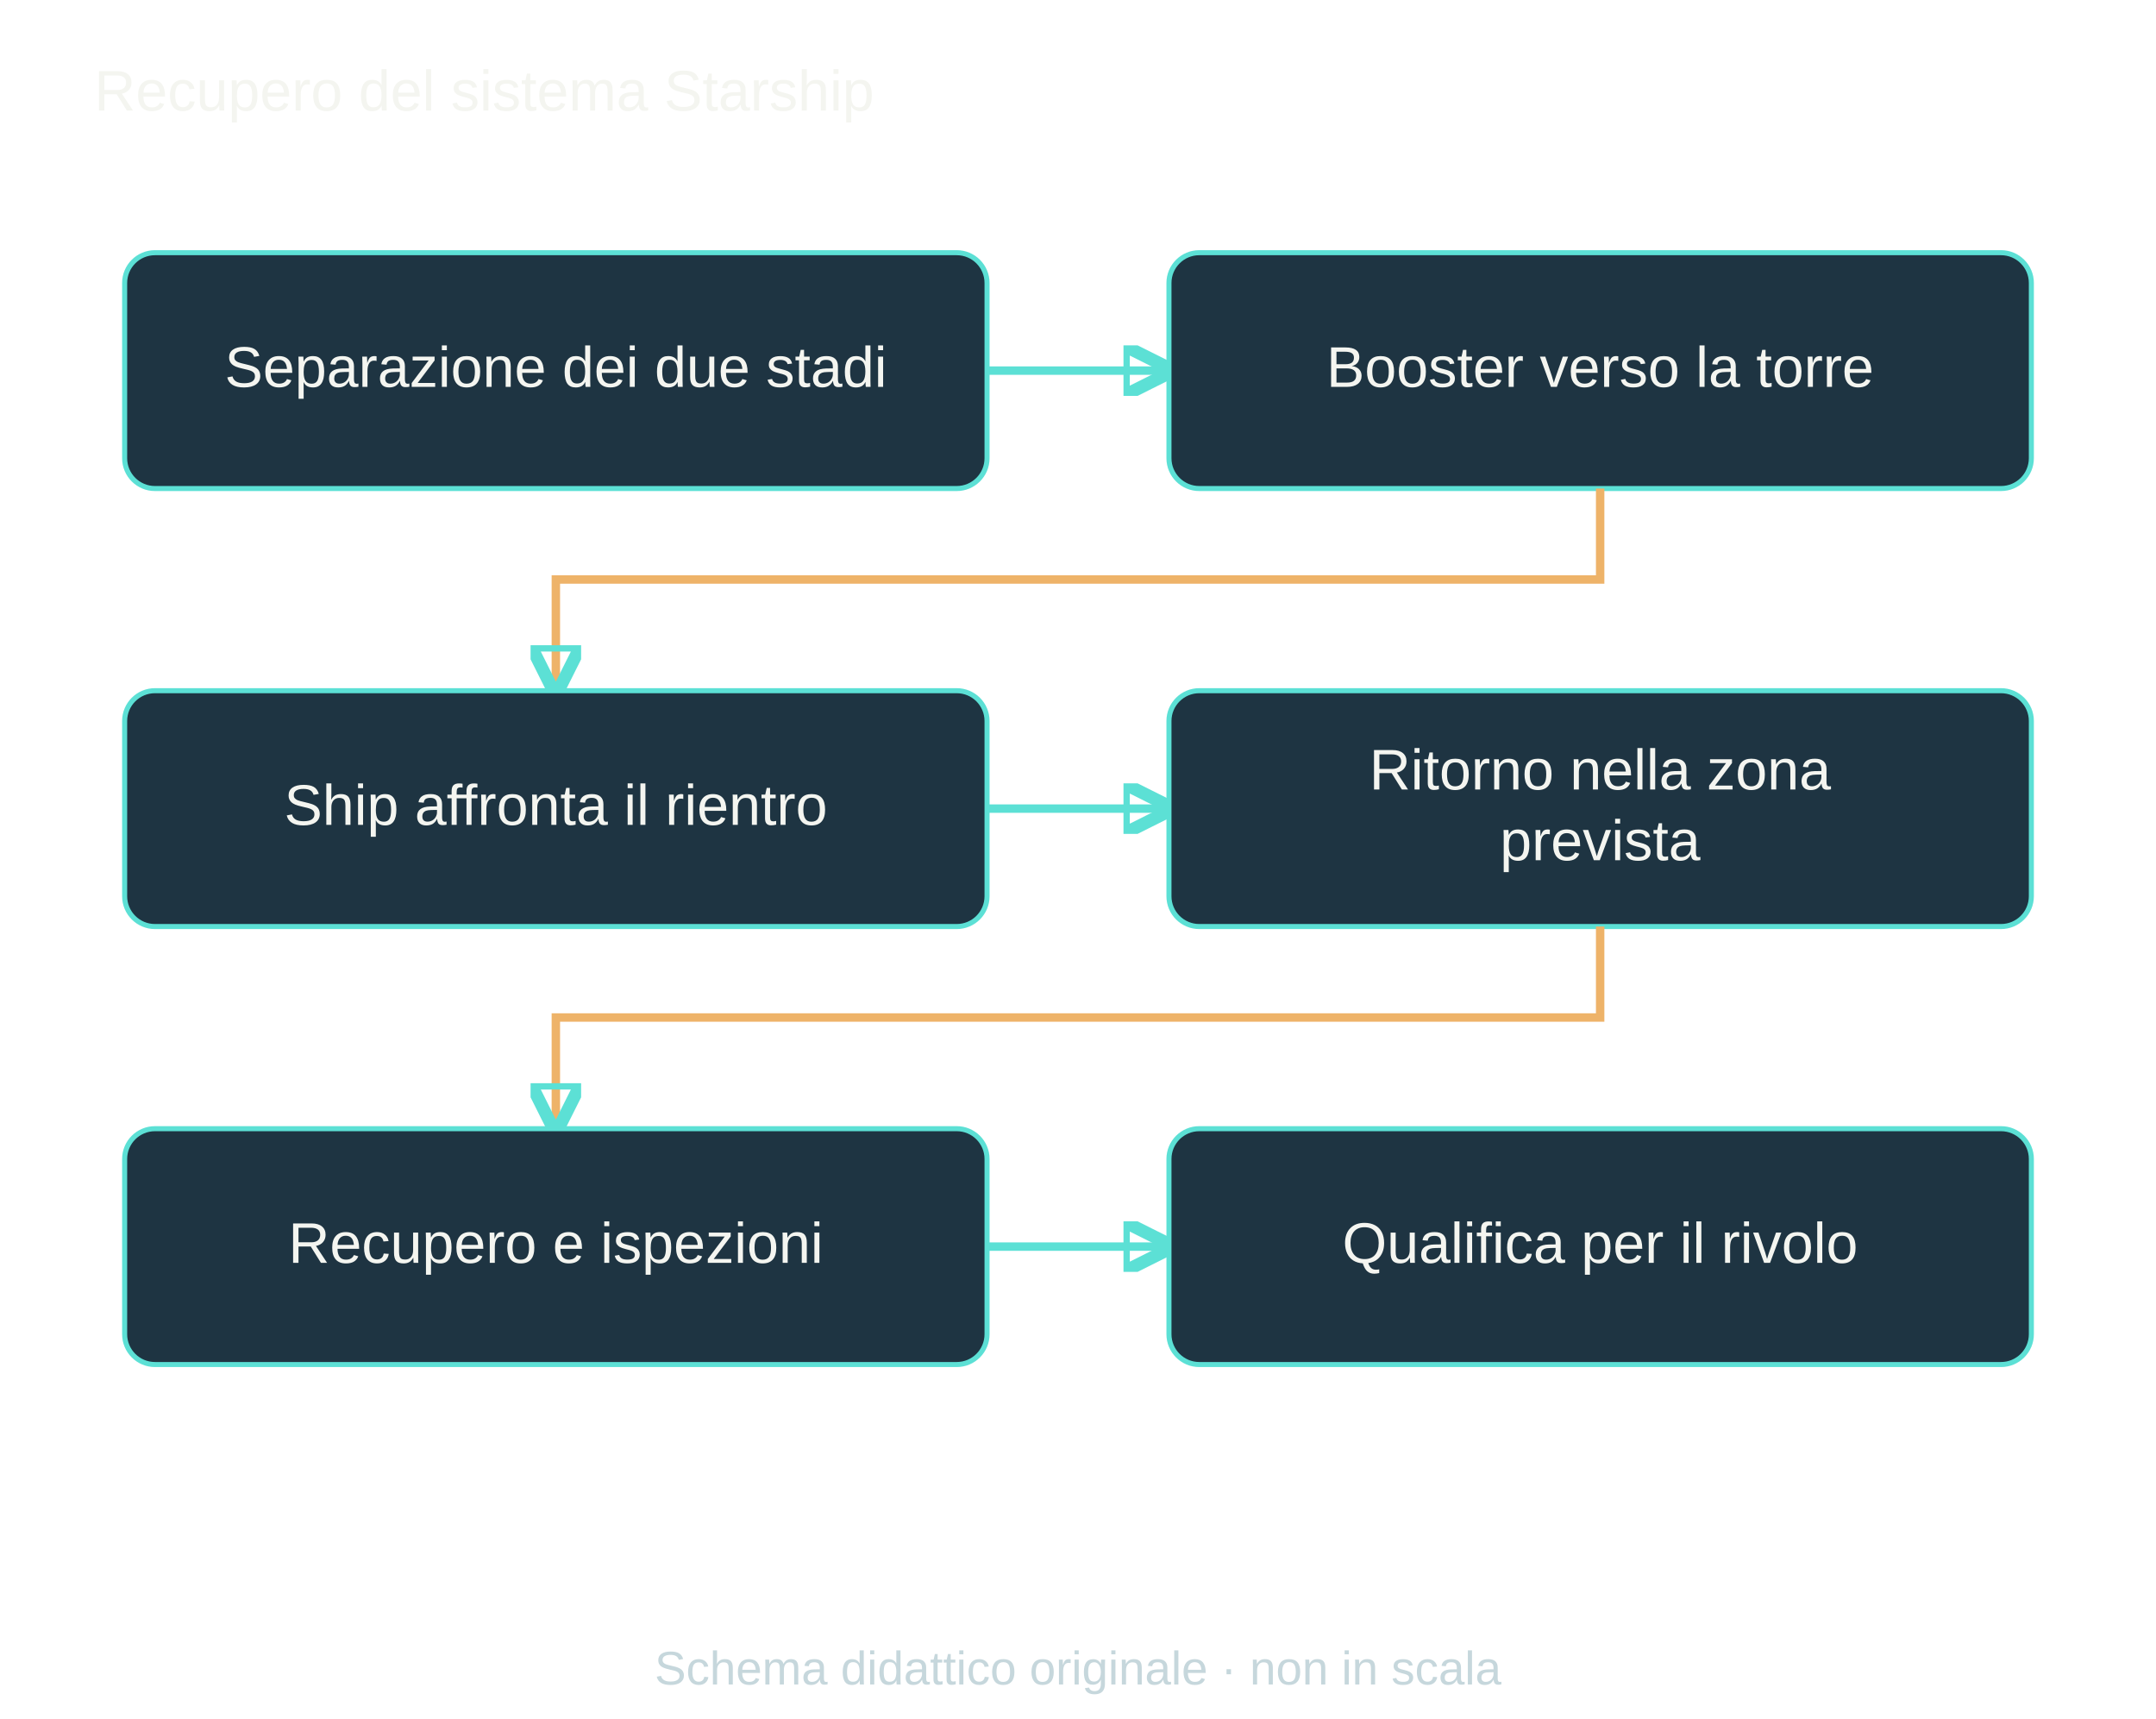
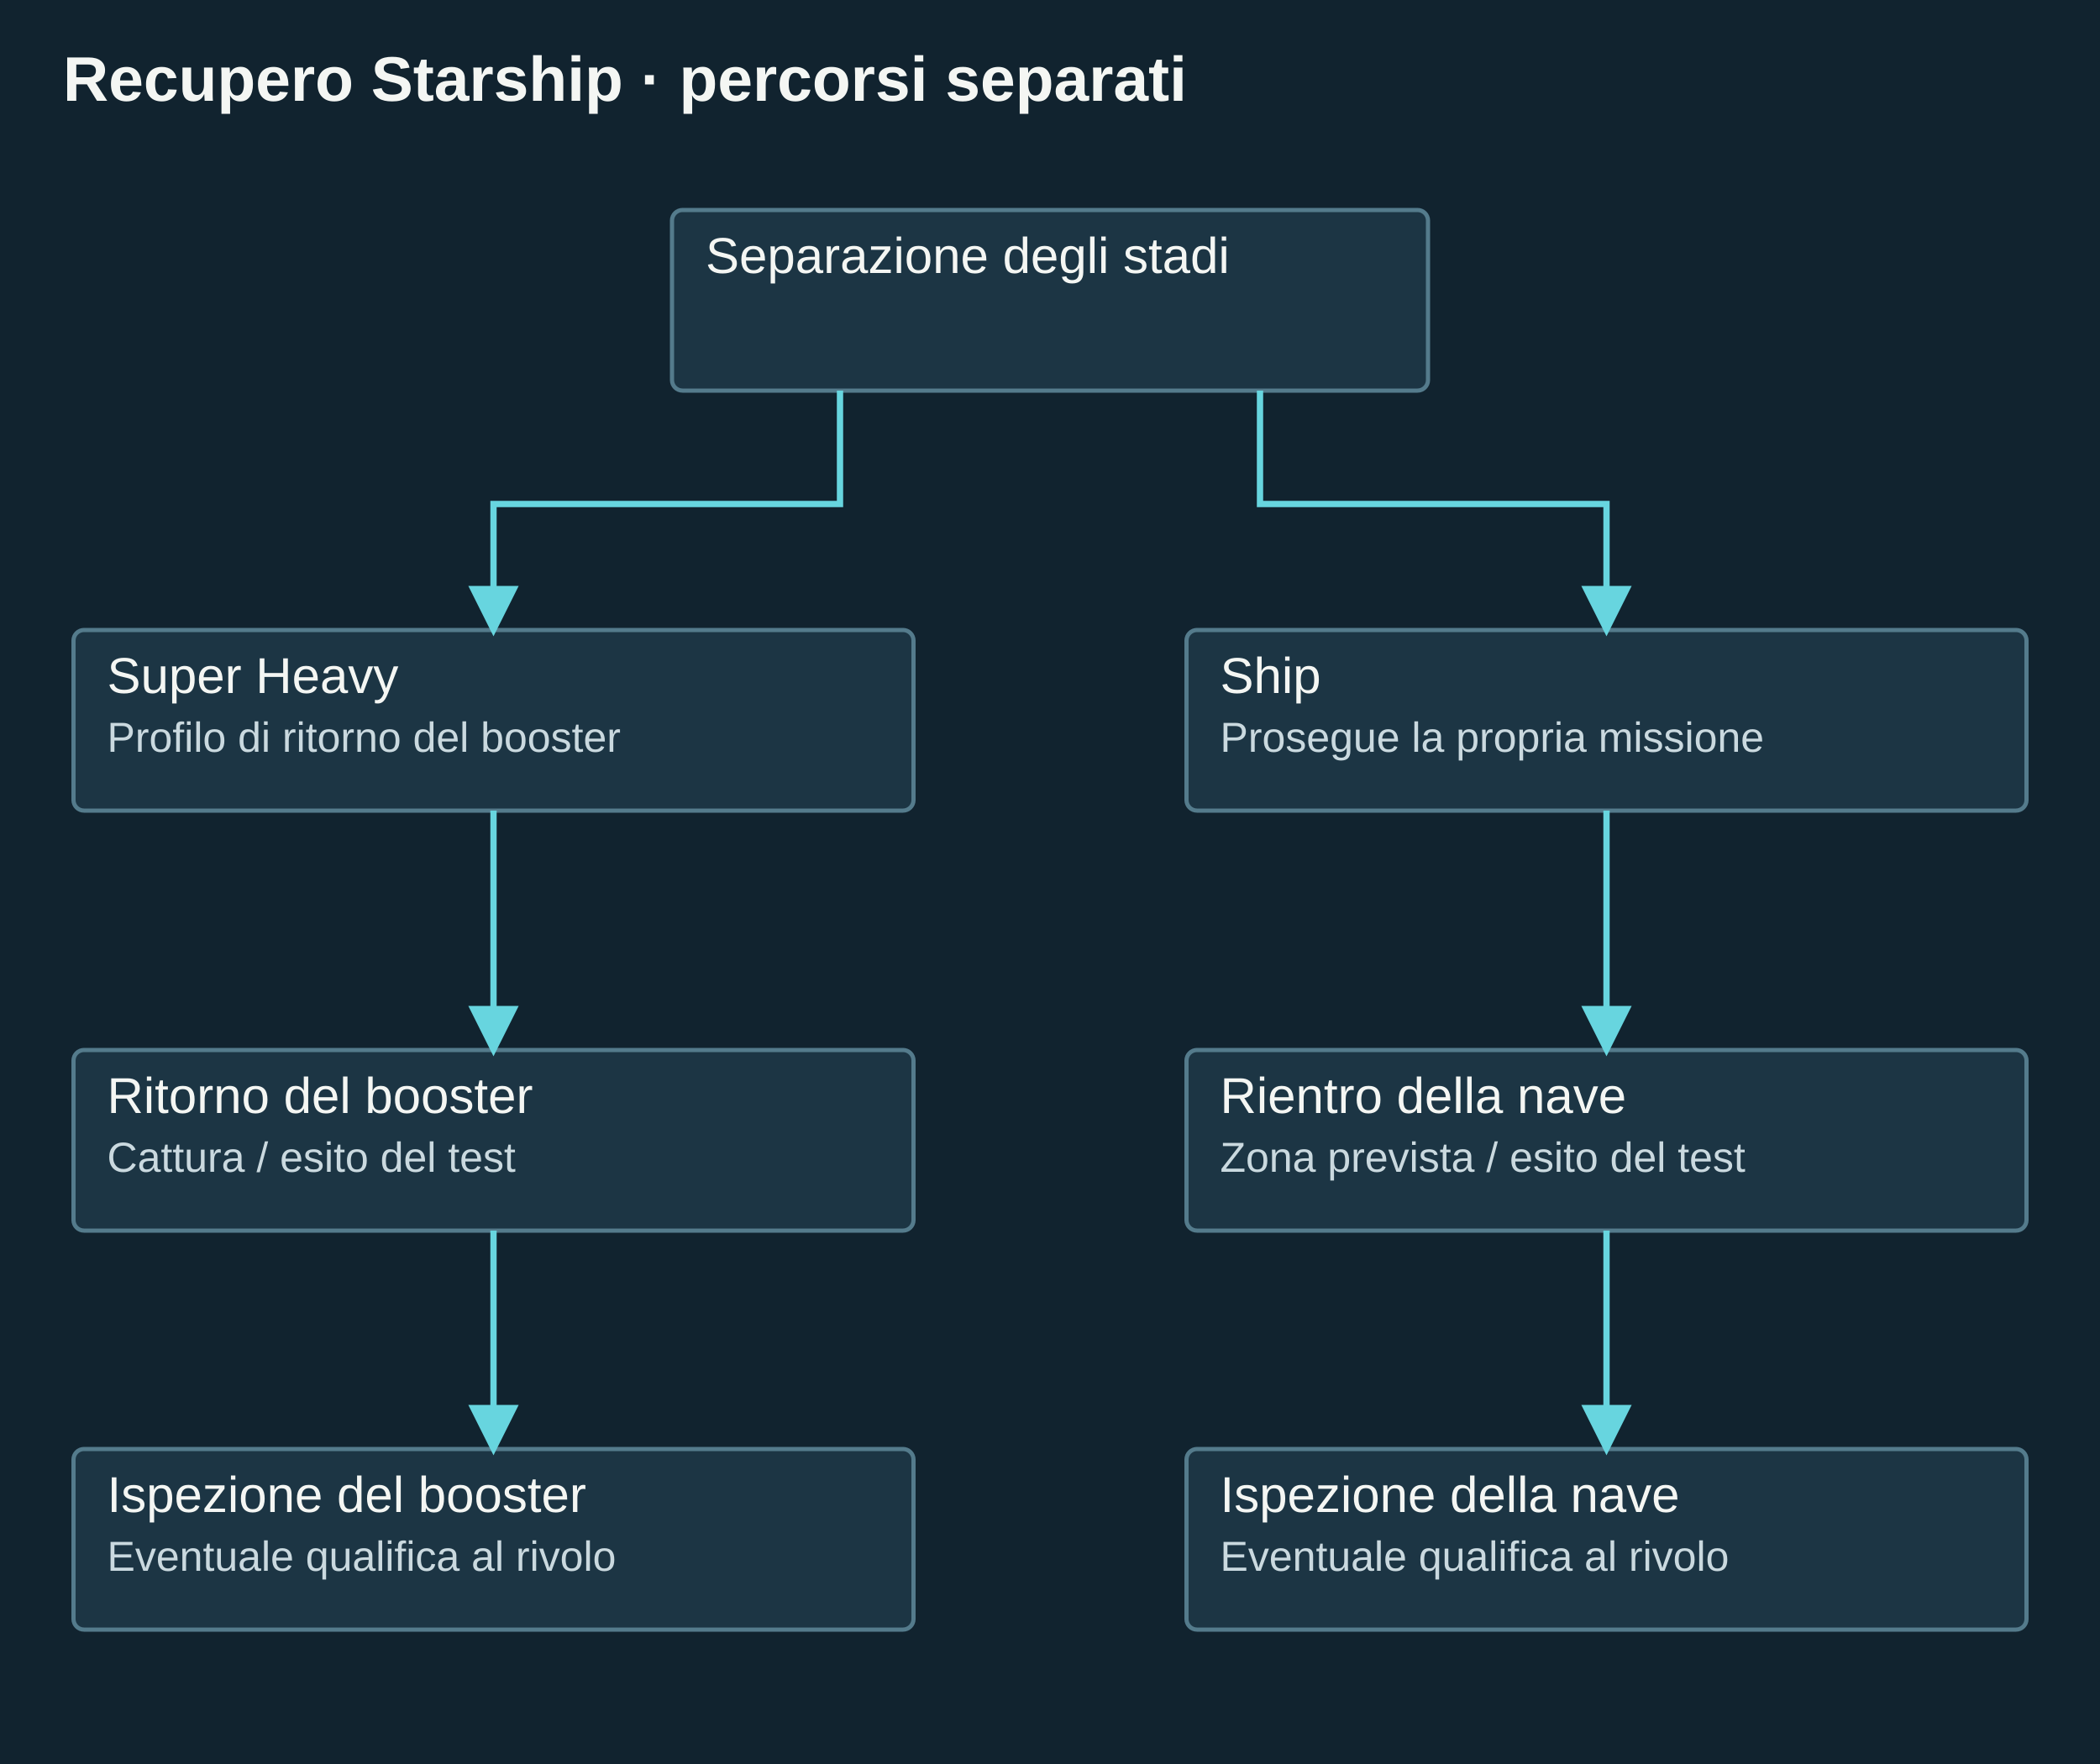
- <svg xmlns="http://www.w3.org/2000/svg" viewBox="0 0 640 510" role="img" aria-labelledby="title desc">
+ <svg xmlns="http://www.w3.org/2000/svg" viewBox="0 0 1000 840" role="img" aria-labelledby="title desc">
  <defs>
-     <marker id="arrow" viewBox="0 0 10 10" refX="9" refY="5" markerWidth="6" markerHeight="6" orient="auto-start-reverse">
-       <path d="M 0 0 L 10 5 L 0 10 Z" fill="#5ce0d5" />
+     <marker id="flow" markerWidth="8" markerHeight="8" refX="7" refY="4" orient="auto-start-reverse">
+       <path d="M0 0L8 4L0 8Z" fill="#67d5df" />
+     </marker>
+     <marker id="heat" markerWidth="8" markerHeight="8" refX="7" refY="4" orient="auto">
+       <path d="M0 0L8 4L0 8Z" fill="#efbd78" />
    </marker>
  </defs>
-   <style>svg{background:#101e29}rect{fill:#1e3442;stroke:#5ce0d5;stroke-width:1.5}text{font:17px Arial,sans-serif;fill:#f4f5f0;dominant-baseline:middle}.small{font-size:14px;fill:#c6d7dc}path{fill:none;stroke:#5ce0d5;stroke-width:2.5}.outline{fill:#2d4551;stroke:#f4f5f0}.tank{fill:#285861}.fire{fill:#eeb369;stroke:#eeb369}.earth{fill:#285c73;stroke:#7bcbdf}.orbit{stroke-dasharray:6 8;stroke:#8096a0}.accent{stroke:#eeb369}</style>
-   <text x="28" y="28">Recupero del sistema Starship</text>
-   <rect x="37" y="75" width="256" height="70" rx="9" />
-   <text x="165" y="110" text-anchor="middle">Separazione dei due stadi</text>
-   <path d="M 293 110 L 347 110" marker-end="url(#arrow)" />
-   <rect x="347" y="75" width="256" height="70" rx="9" />
-   <text x="475" y="110" text-anchor="middle">Booster verso la torre</text>
-   <path class="accent" d="M 475 145 L 475 172 L 165 172 L 165 205" marker-end="url(#arrow)" />
-   <rect x="37" y="205" width="256" height="70" rx="9" />
-   <text x="165" y="240" text-anchor="middle">Ship affronta il rientro</text>
-   <path d="M 293 240 L 347 240" marker-end="url(#arrow)" />
-   <rect x="347" y="205" width="256" height="70" rx="9" />
-   <text x="475" y="229.5" text-anchor="middle">Ritorno nella zona</text>
-   <text x="475" y="250.5" text-anchor="middle">prevista</text>
-   <path class="accent" d="M 475 275 L 475 302 L 165 302 L 165 335" marker-end="url(#arrow)" />
-   <rect x="37" y="335" width="256" height="70" rx="9" />
-   <text x="165" y="370" text-anchor="middle">Recupero e ispezioni</text>
-   <path d="M 293 370 L 347 370" marker-end="url(#arrow)" />
-   <rect x="347" y="335" width="256" height="70" rx="9" />
-   <text x="475" y="370" text-anchor="middle">Qualifica per il rivolo</text>
-   <text class="small" x="320" y="496" text-anchor="middle">Schema didattico originale · non in scala</text>
+   <style>text{font-family:Arial,sans-serif;fill:#f4f6f3;font-size:24px}.heading{font-size:30px;font-weight:bold}.small{font-size:20px;fill:#cad9df}.tiny{font-size:17px;fill:#cad9df}.box{fill:#1c3544;stroke:#547b8c;stroke-width:2}.flow{fill:none;stroke:#67d5df;stroke-width:3;marker-end:url(#flow)}.pressure{fill:none;stroke:#efbd78;stroke-width:3;stroke-dasharray:8 6;marker-end:url(#heat)}</style>
+   <rect width="1000" height="840" fill="#11232f" />
+   <text x="30" y="48" class="heading">Recupero Starship · percorsi separati</text>
+   <rect class="box" x="320" y="100" width="360" height="86" rx="5" />
+   <text x="336" y="130">Separazione degli stadi</text>
+   <rect class="box" x="35" y="300" width="400" height="86" rx="5" />
+   <text x="51" y="330">Super Heavy</text>
+   <text x="51" y="358" class="small">Profilo di ritorno del booster</text>
+   <rect class="box" x="565" y="300" width="400" height="86" rx="5" />
+   <text x="581" y="330">Ship</text>
+   <text x="581" y="358" class="small">Prosegue la propria missione</text>
+   <rect class="box" x="35" y="500" width="400" height="86" rx="5" />
+   <text x="51" y="530">Ritorno del booster</text>
+   <text x="51" y="558" class="small">Cattura / esito del test</text>
+   <rect class="box" x="565" y="500" width="400" height="86" rx="5" />
+   <text x="581" y="530">Rientro della nave</text>
+   <text x="581" y="558" class="small">Zona prevista / esito del test</text>
+   <rect class="box" x="35" y="690" width="400" height="86" rx="5" />
+   <text x="51" y="720">Ispezione del booster</text>
+   <text x="51" y="748" class="small">Eventuale qualifica al rivolo</text>
+   <rect class="box" x="565" y="690" width="400" height="86" rx="5" />
+   <text x="581" y="720">Ispezione della nave</text>
+   <text x="581" y="748" class="small">Eventuale qualifica al rivolo</text>
+   <path class="flow" d="M400 186V240H235V300" />
+   <path class="flow" d="M600 186V240H765V300" />
+   <path class="flow" d="M235 386V500" />
+   <path class="flow" d="M765 386V500" />
+   <path class="flow" d="M235 586V690" />
+   <path class="flow" d="M765 586V690" />
</svg>
